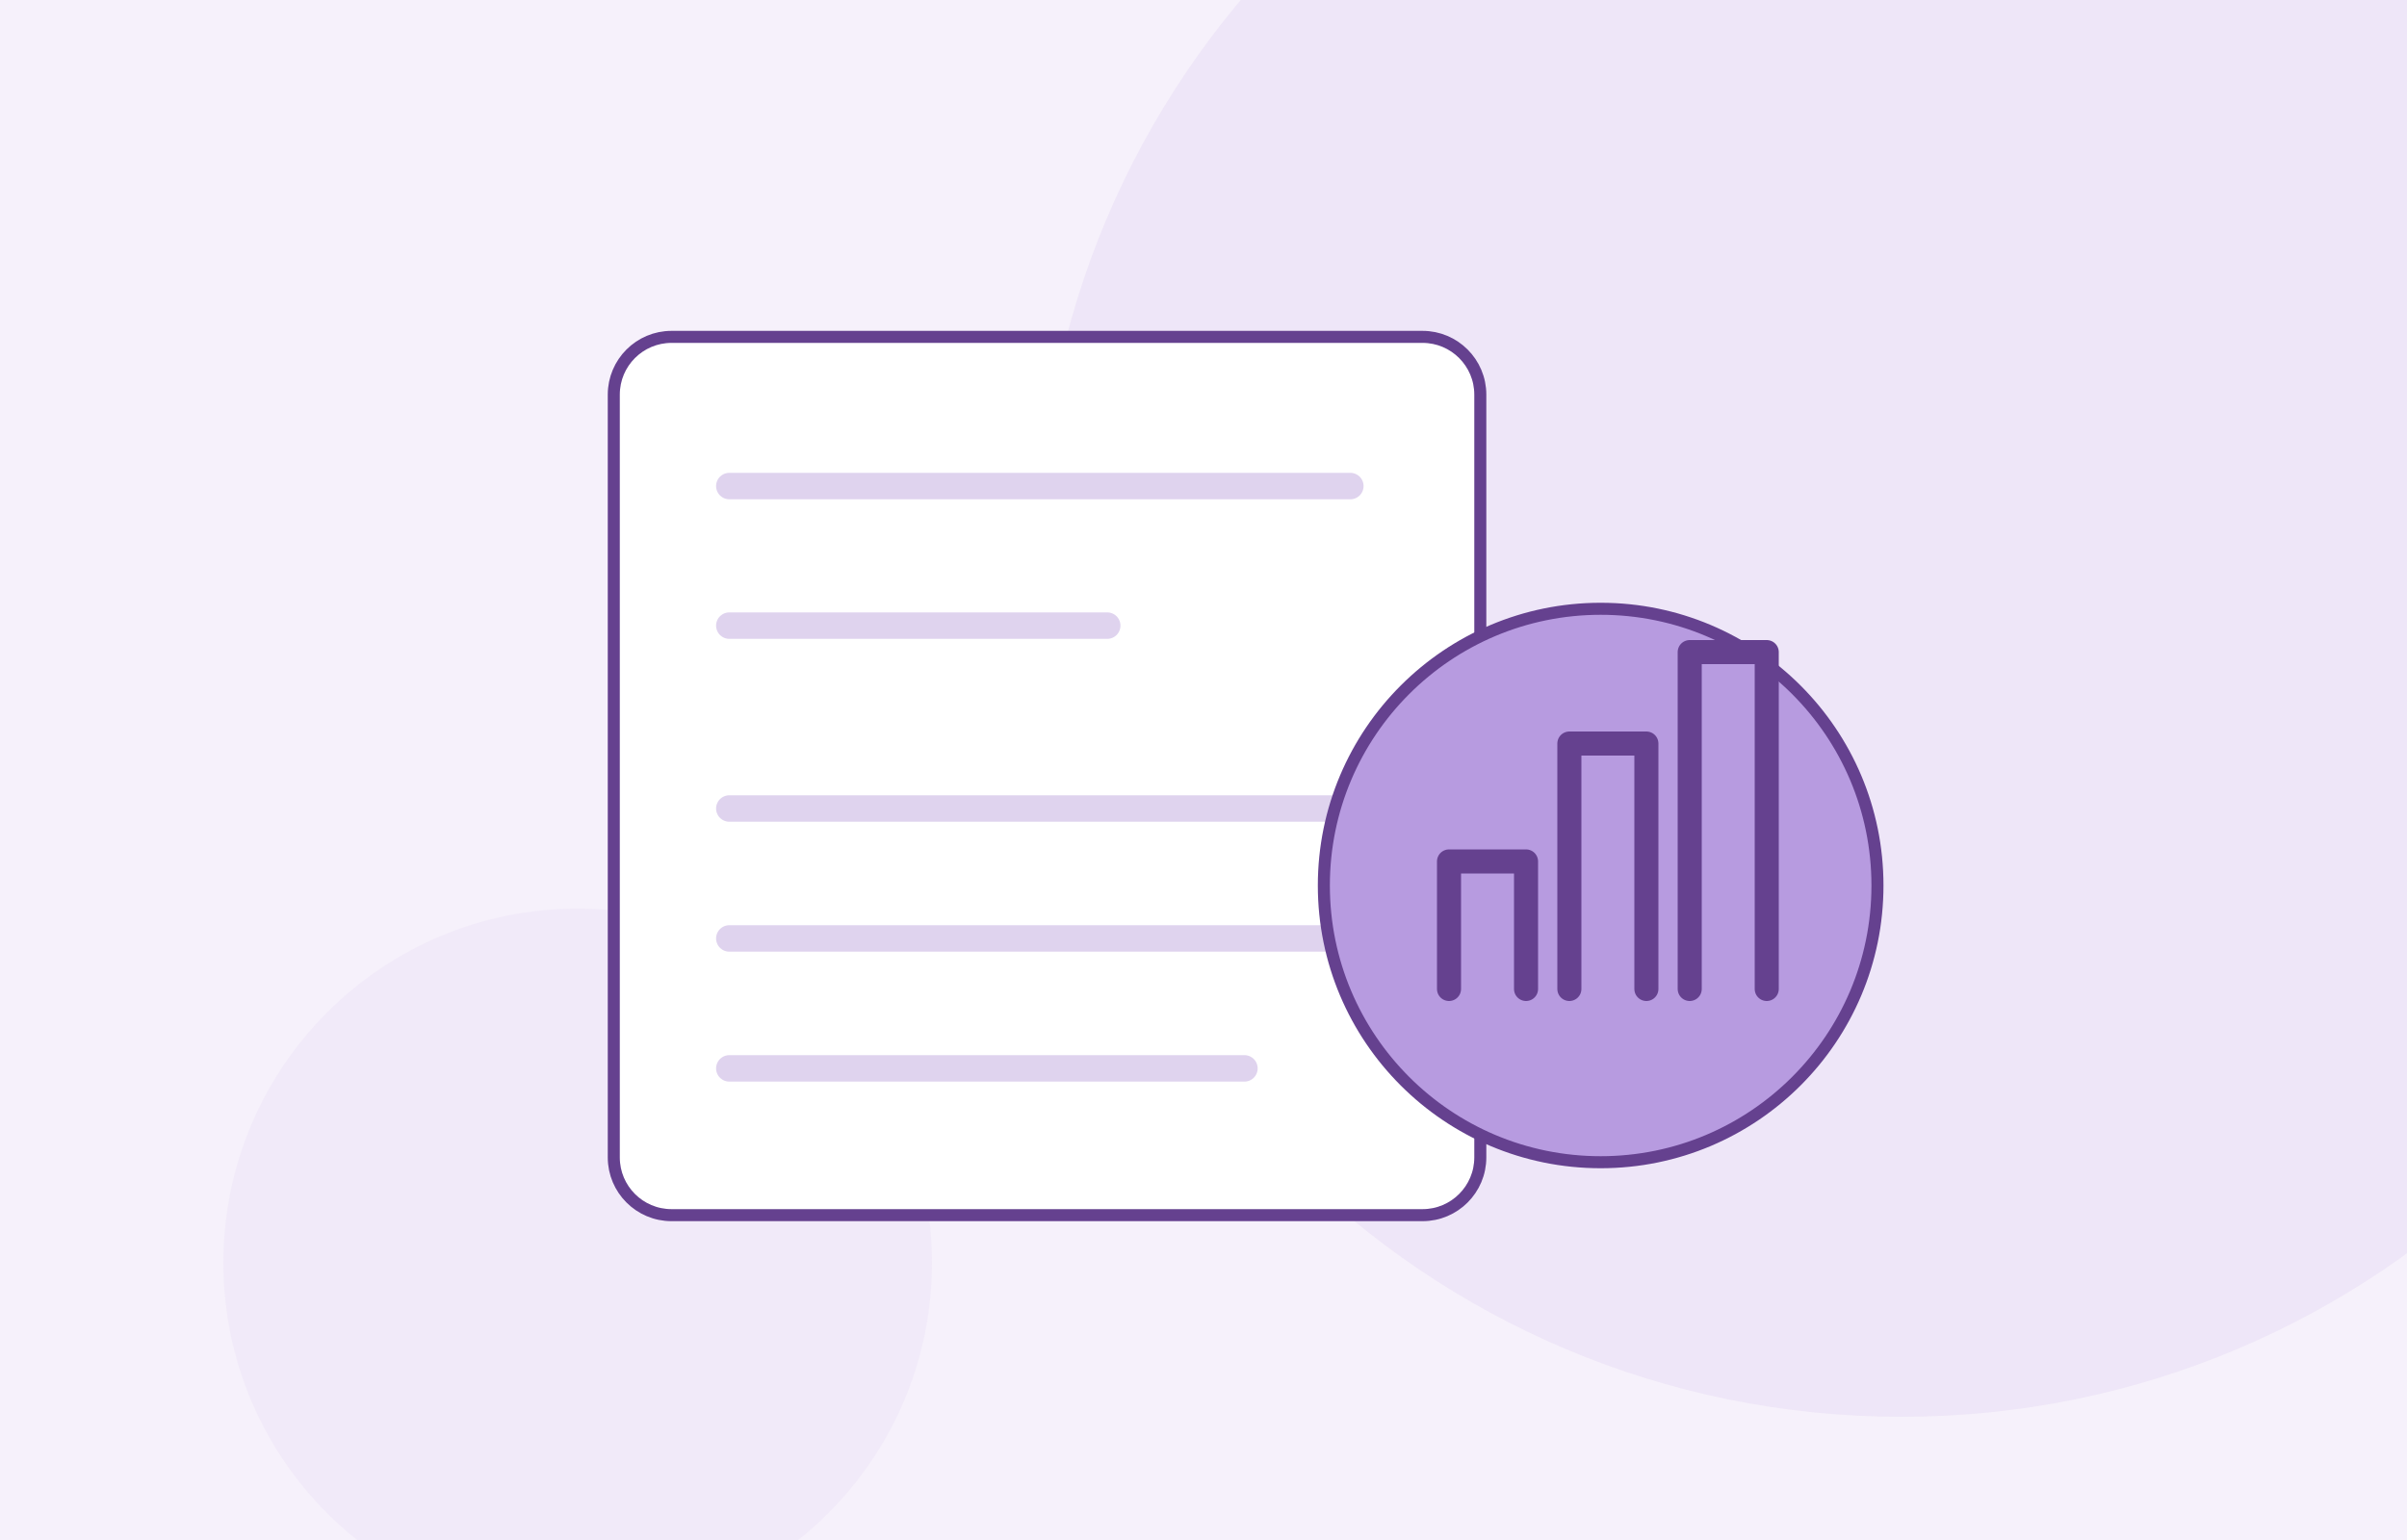
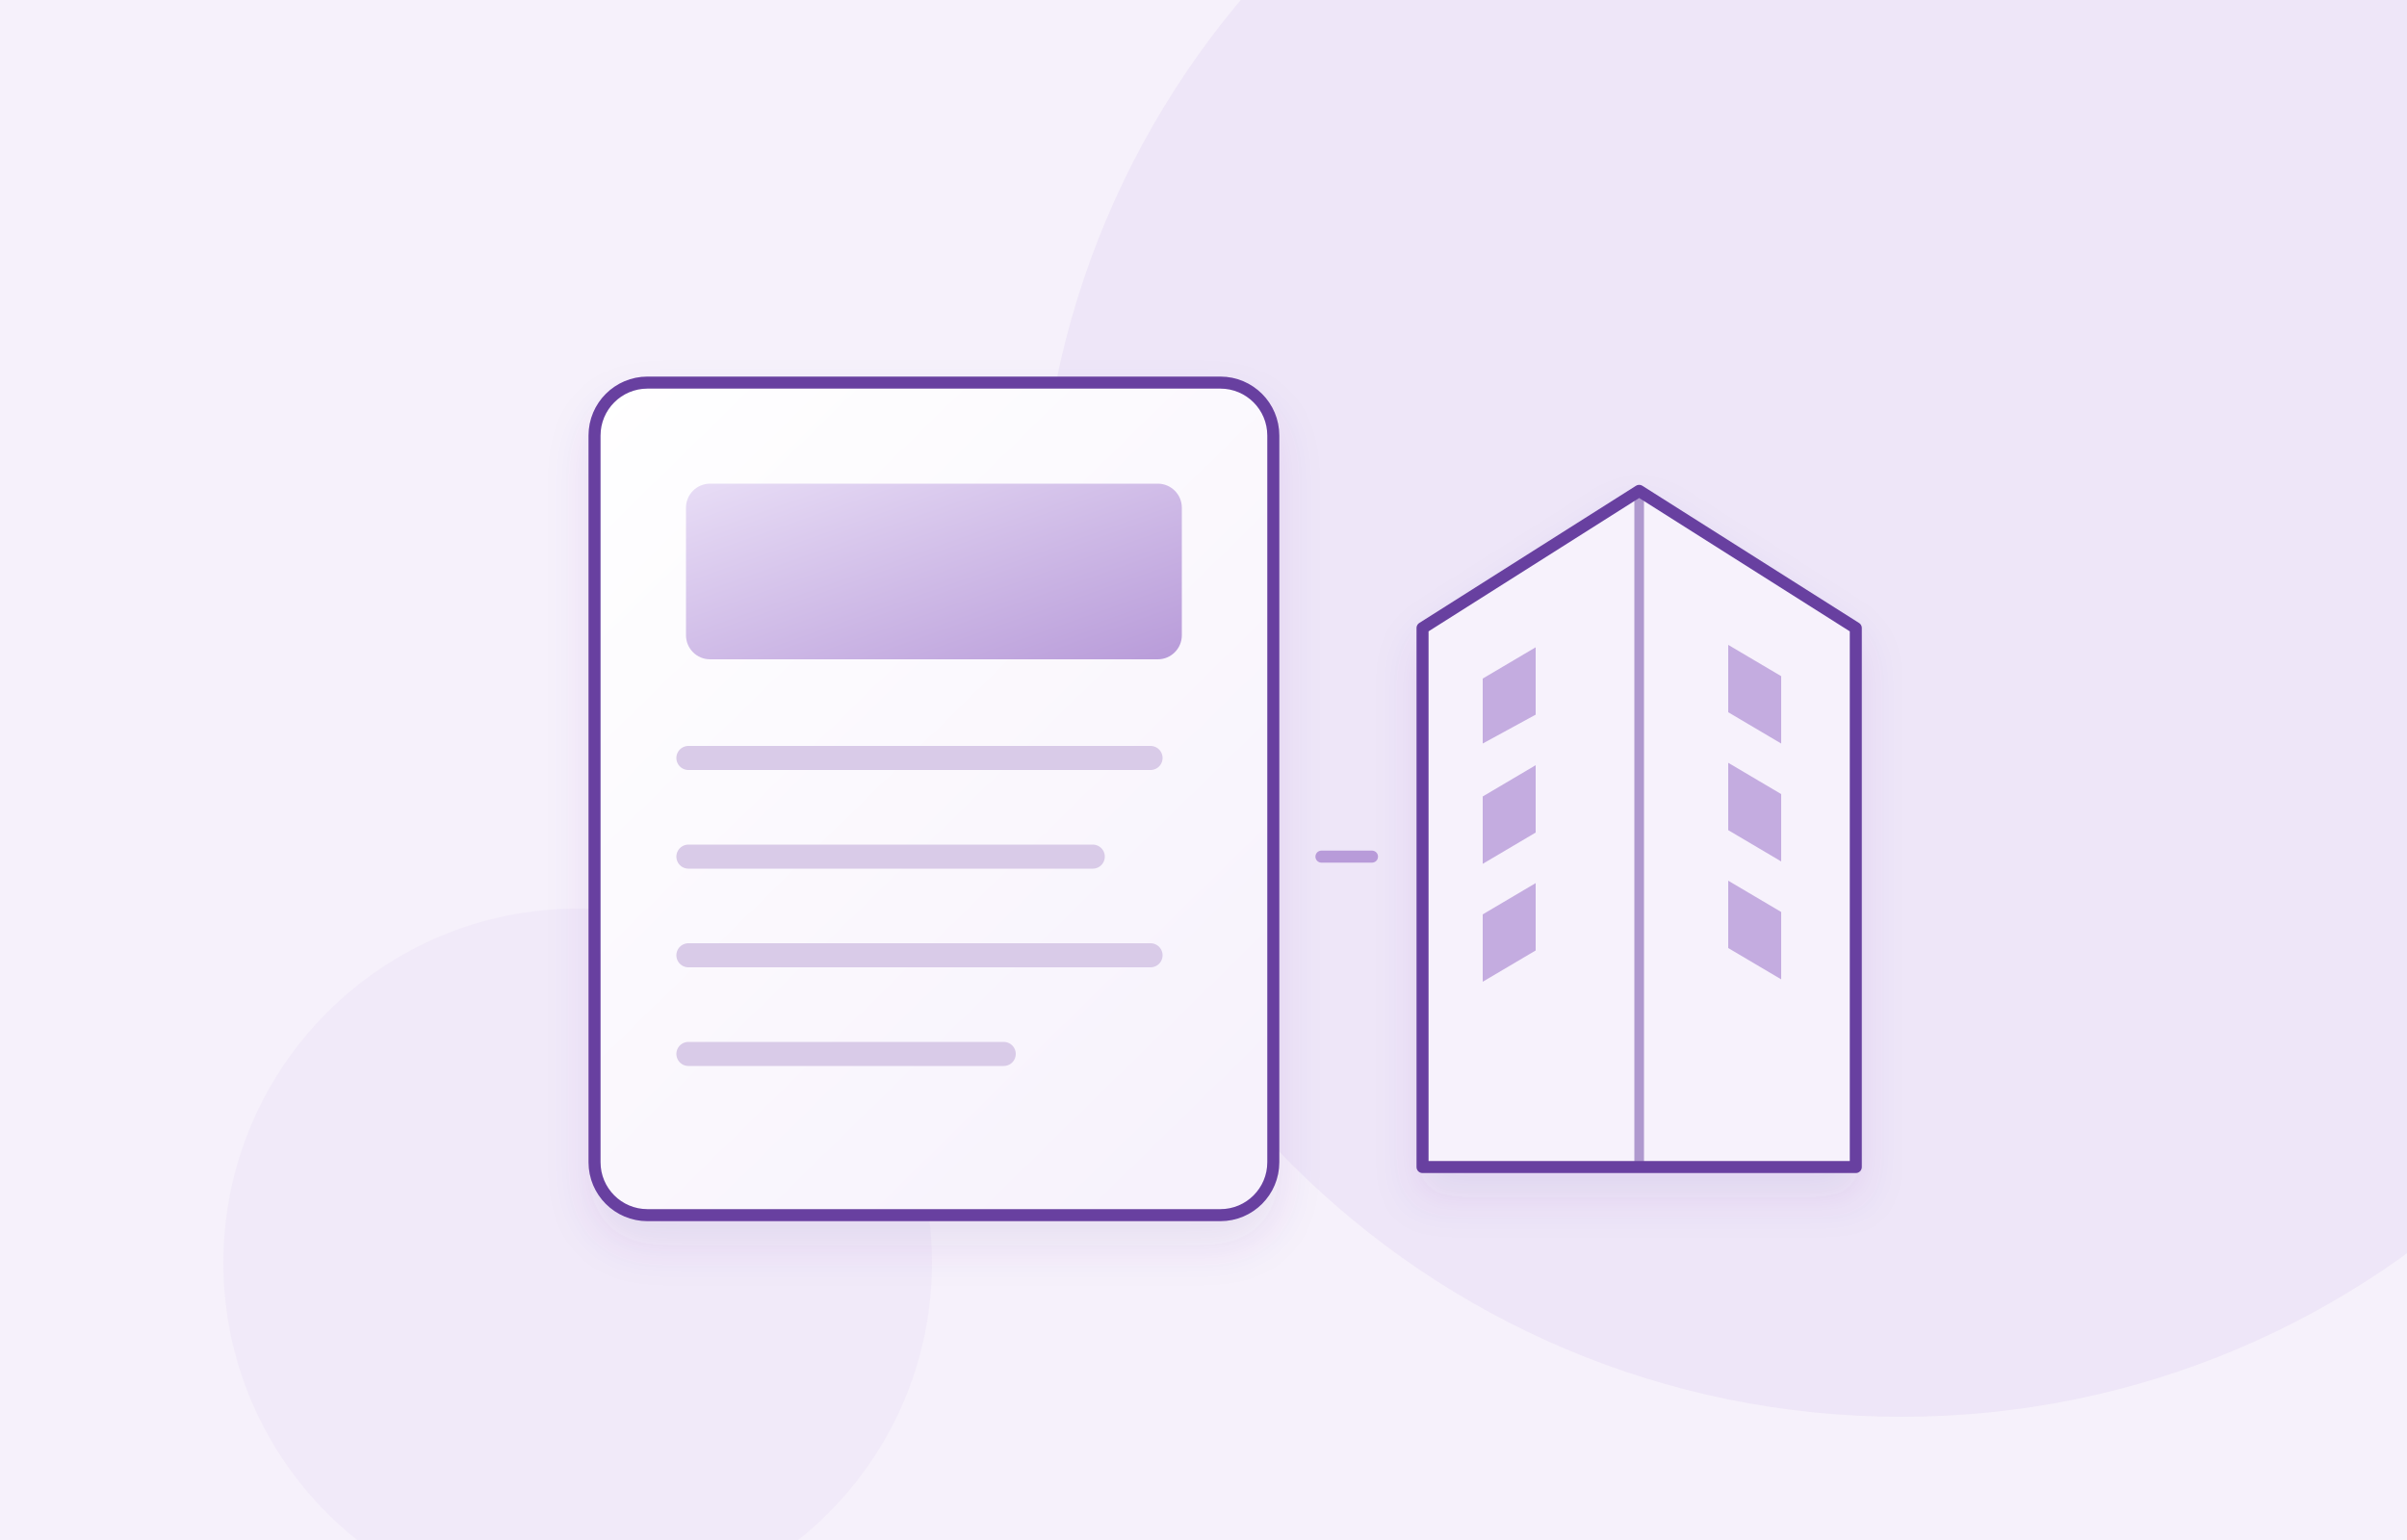
<svg xmlns="http://www.w3.org/2000/svg" viewBox="0 0 1000 640" width="1000" height="640" role="img">
+   <defs>
+     <linearGradient id="surface" x1="0" y1="0" x2=".8" y2="1">
+       <stop stop-color="#fff" />
+       <stop offset="1" stop-color="#f7f2fc" />
+     </linearGradient>
+     <linearGradient id="accent" x1="0" y1="0" x2="1" y2="1">
+       <stop stop-color="#e8ddf6" />
+       <stop offset="1" stop-color="#b89bd9" />
+     </linearGradient>
+     <filter id="soft-shadow" x="-30%" y="-30%" width="160%" height="170%" color-interpolation-filters="sRGB">
+       <feDropShadow dx="0" dy="10" stdDeviation="9" flood-color="#6740a0" flood-opacity=".1" />
+     </filter>
+   </defs>
  <rect width="1000" height="640" fill="#f6f1fb" />
  <circle cx="790.0" cy="230.4" r="358.4" fill="#b79be0" opacity=".13" />
  <circle cx="240.0" cy="524.8" r="147.2" fill="#b79be0" opacity=".08" />
  <g transform="translate(500 325) scale(1)">
-     <rect x="-245" y="-185" width="360" height="365" rx="24" fill="white" stroke="#65418f" stroke-width="5" />
-     <path d="M -197 -123 H 61 M -197 -65 H -40 M -197 11 H 61 M -197 65 H 61 M -197 119 H 17" fill="none" stroke="#dfd3ee" stroke-width="11" stroke-linecap="round" stroke-linejoin="round" />
-     <circle cx="165" cy="43" r="115" fill="#b79be0" stroke="#65418f" stroke-width="5" />
-     <path d="M 102 86 V 33 h 32 v 53 M 152 86 V -16 h 32 V 86 M 202 86 V -54 h 32 V 86" fill="none" stroke="#65418f" stroke-width="10" stroke-linecap="round" stroke-linejoin="round" />
+     <g filter="url(#soft-shadow)">
+       <rect x="-253" y="-166" width="282" height="346" rx="22" fill="url(#surface)" stroke="#6740a0" stroke-width="5" />
+       <path d="M91 160 V-64 L181-121 271-64 V160Z" fill="#f7f2fc" stroke="#6740a0" stroke-width="5" stroke-linejoin="round" />
+       <path d="M181-121 V160" fill="none" stroke="#6740a0" stroke-width="4" opacity=".5" />
+     </g>
+     <rect x="-215" y="-124" width="206" height="73" rx="10" fill="url(#accent)" />
+     <path d="M-214-10 H-22 M-214 31 H-46 M-214 72 H-22 M-214 113 H-83" fill="none" stroke="#d9cbe8" stroke-width="10" stroke-linecap="round" />
+     <g fill="#b89bd9" opacity=".8">
+       <path d="M116-43 L138-56 V-28 L116-16Z M116 6 L138-7 V21 L116 34Z M116 55 L138 42 V70 L116 83Z M218-57 L240-44 V-16 L218-29Z M218-8 L240 5 V33 L218 20Z M218 41 L240 54 V82 L218 69Z" />
+     </g>
+     <path d="M49 31 H70" fill="none" stroke="#b89bd9" stroke-width="5" stroke-linecap="round" />
  </g>
</svg>
